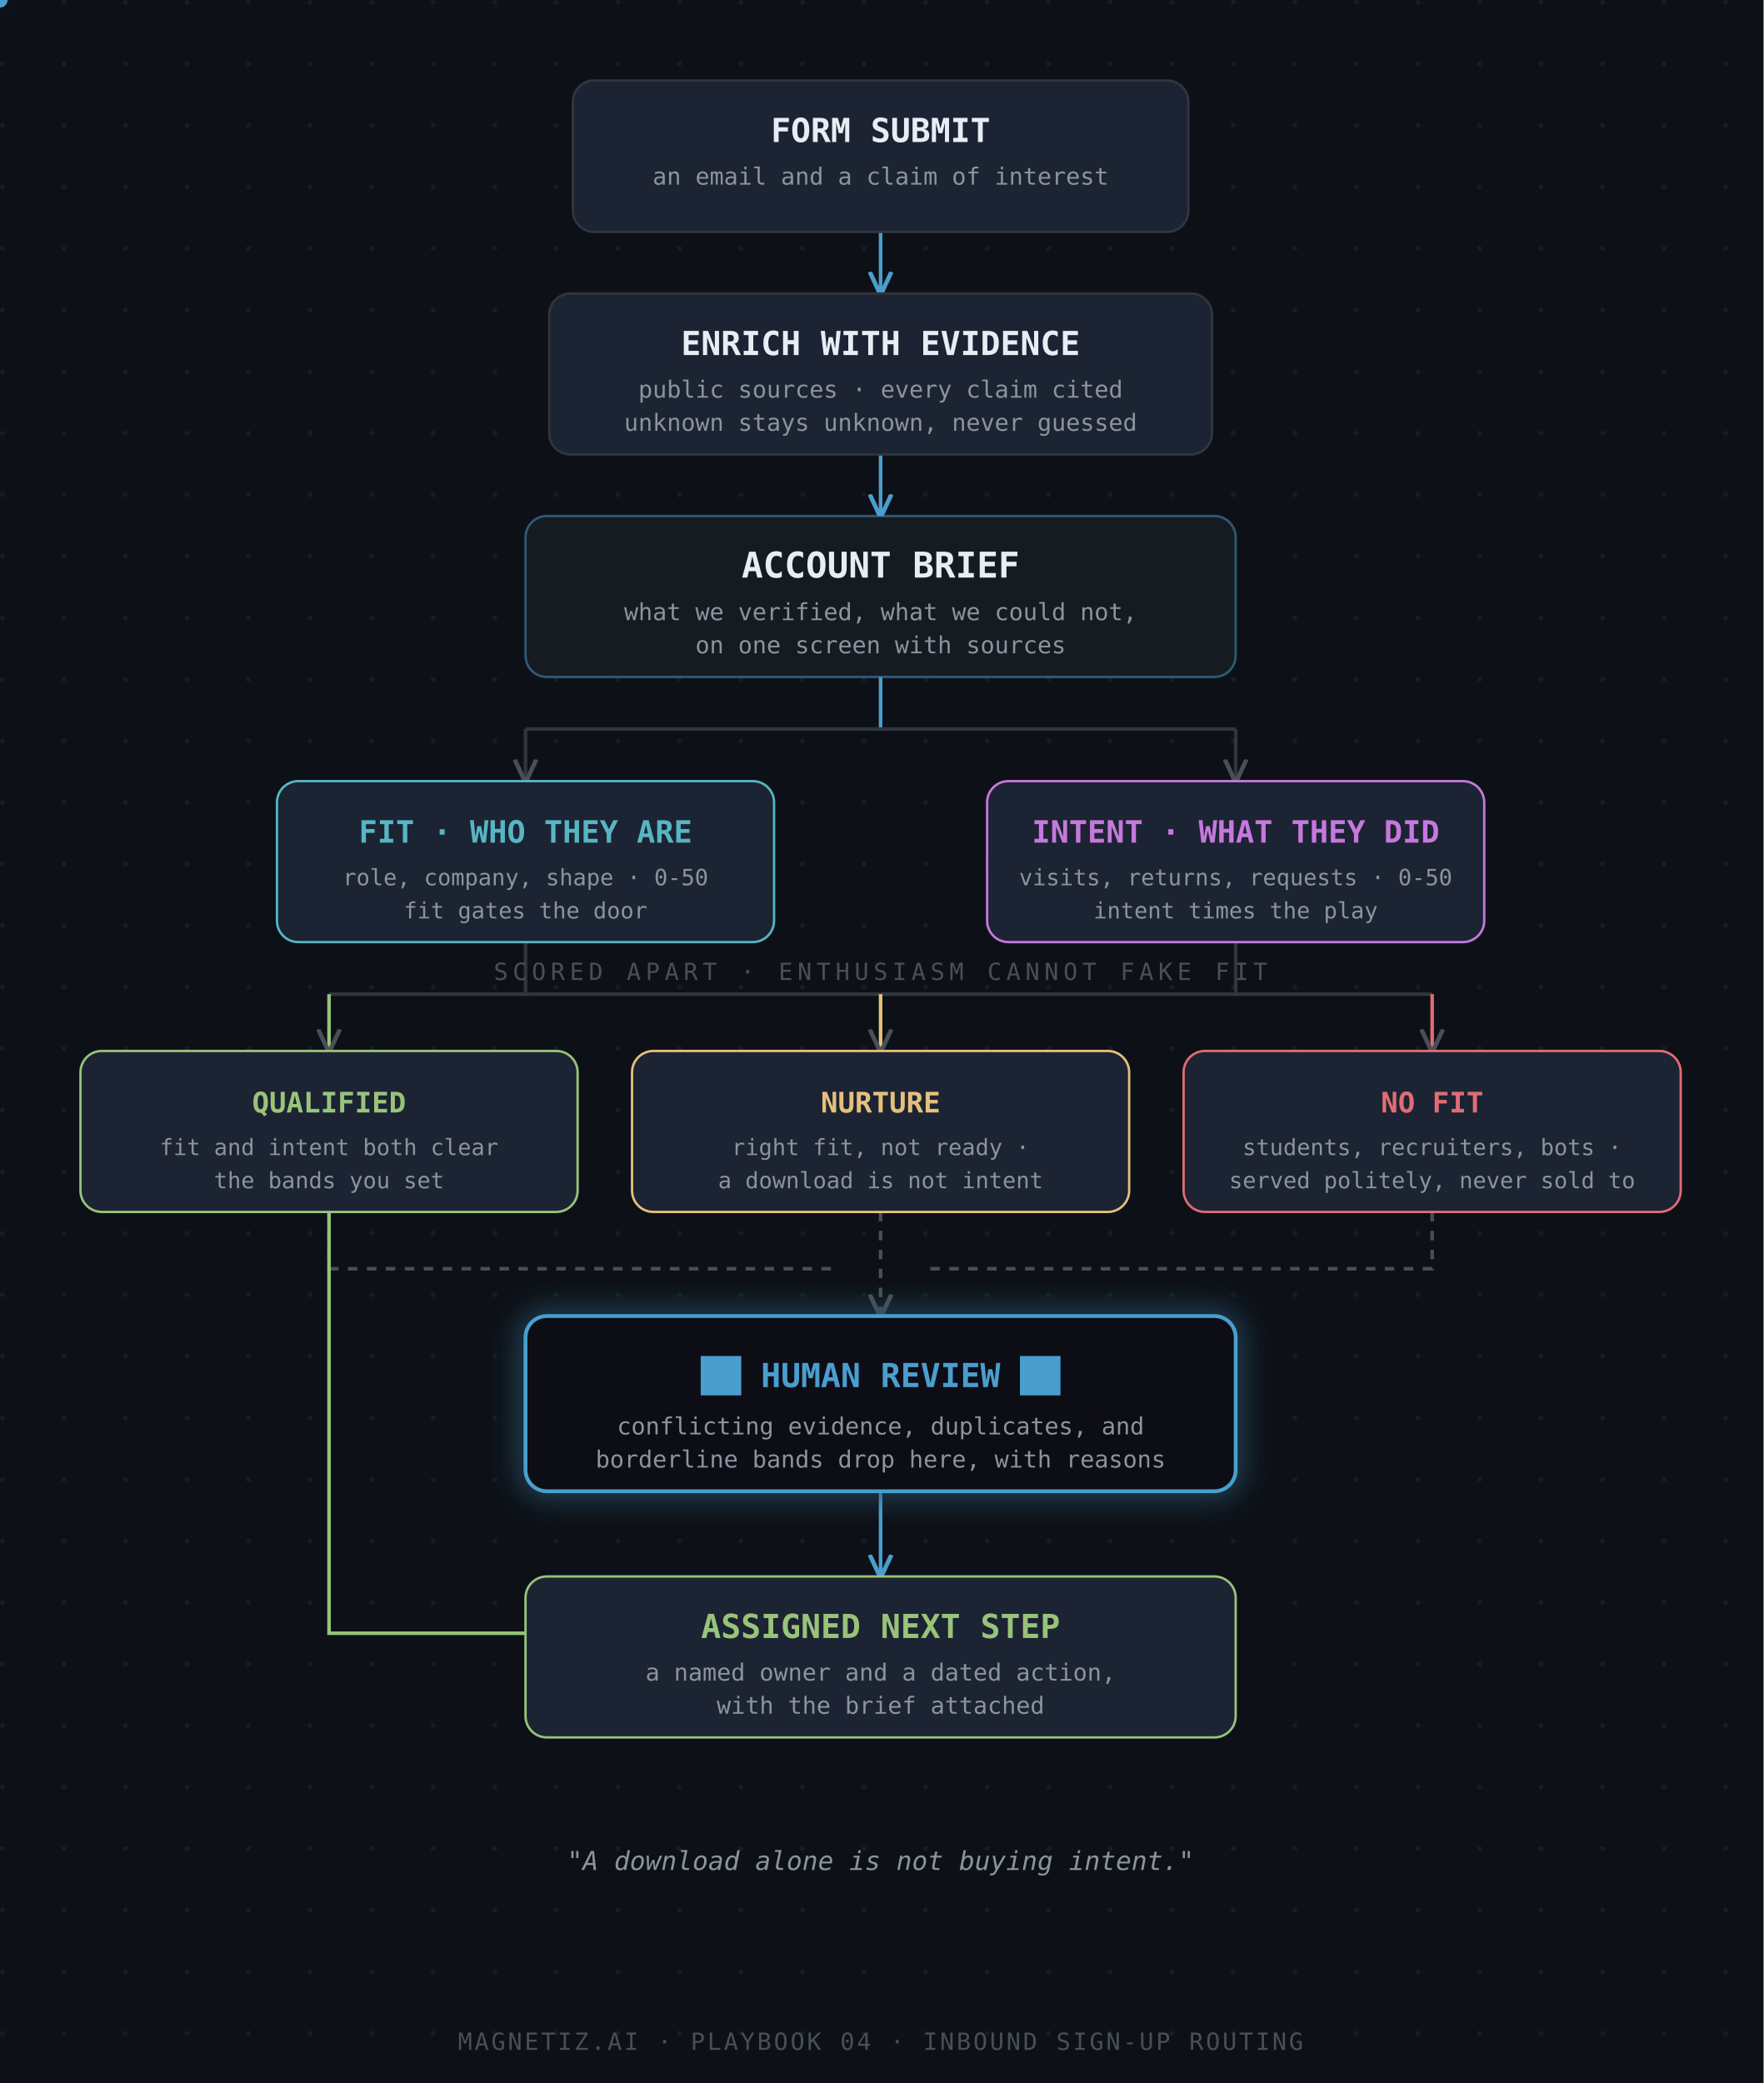
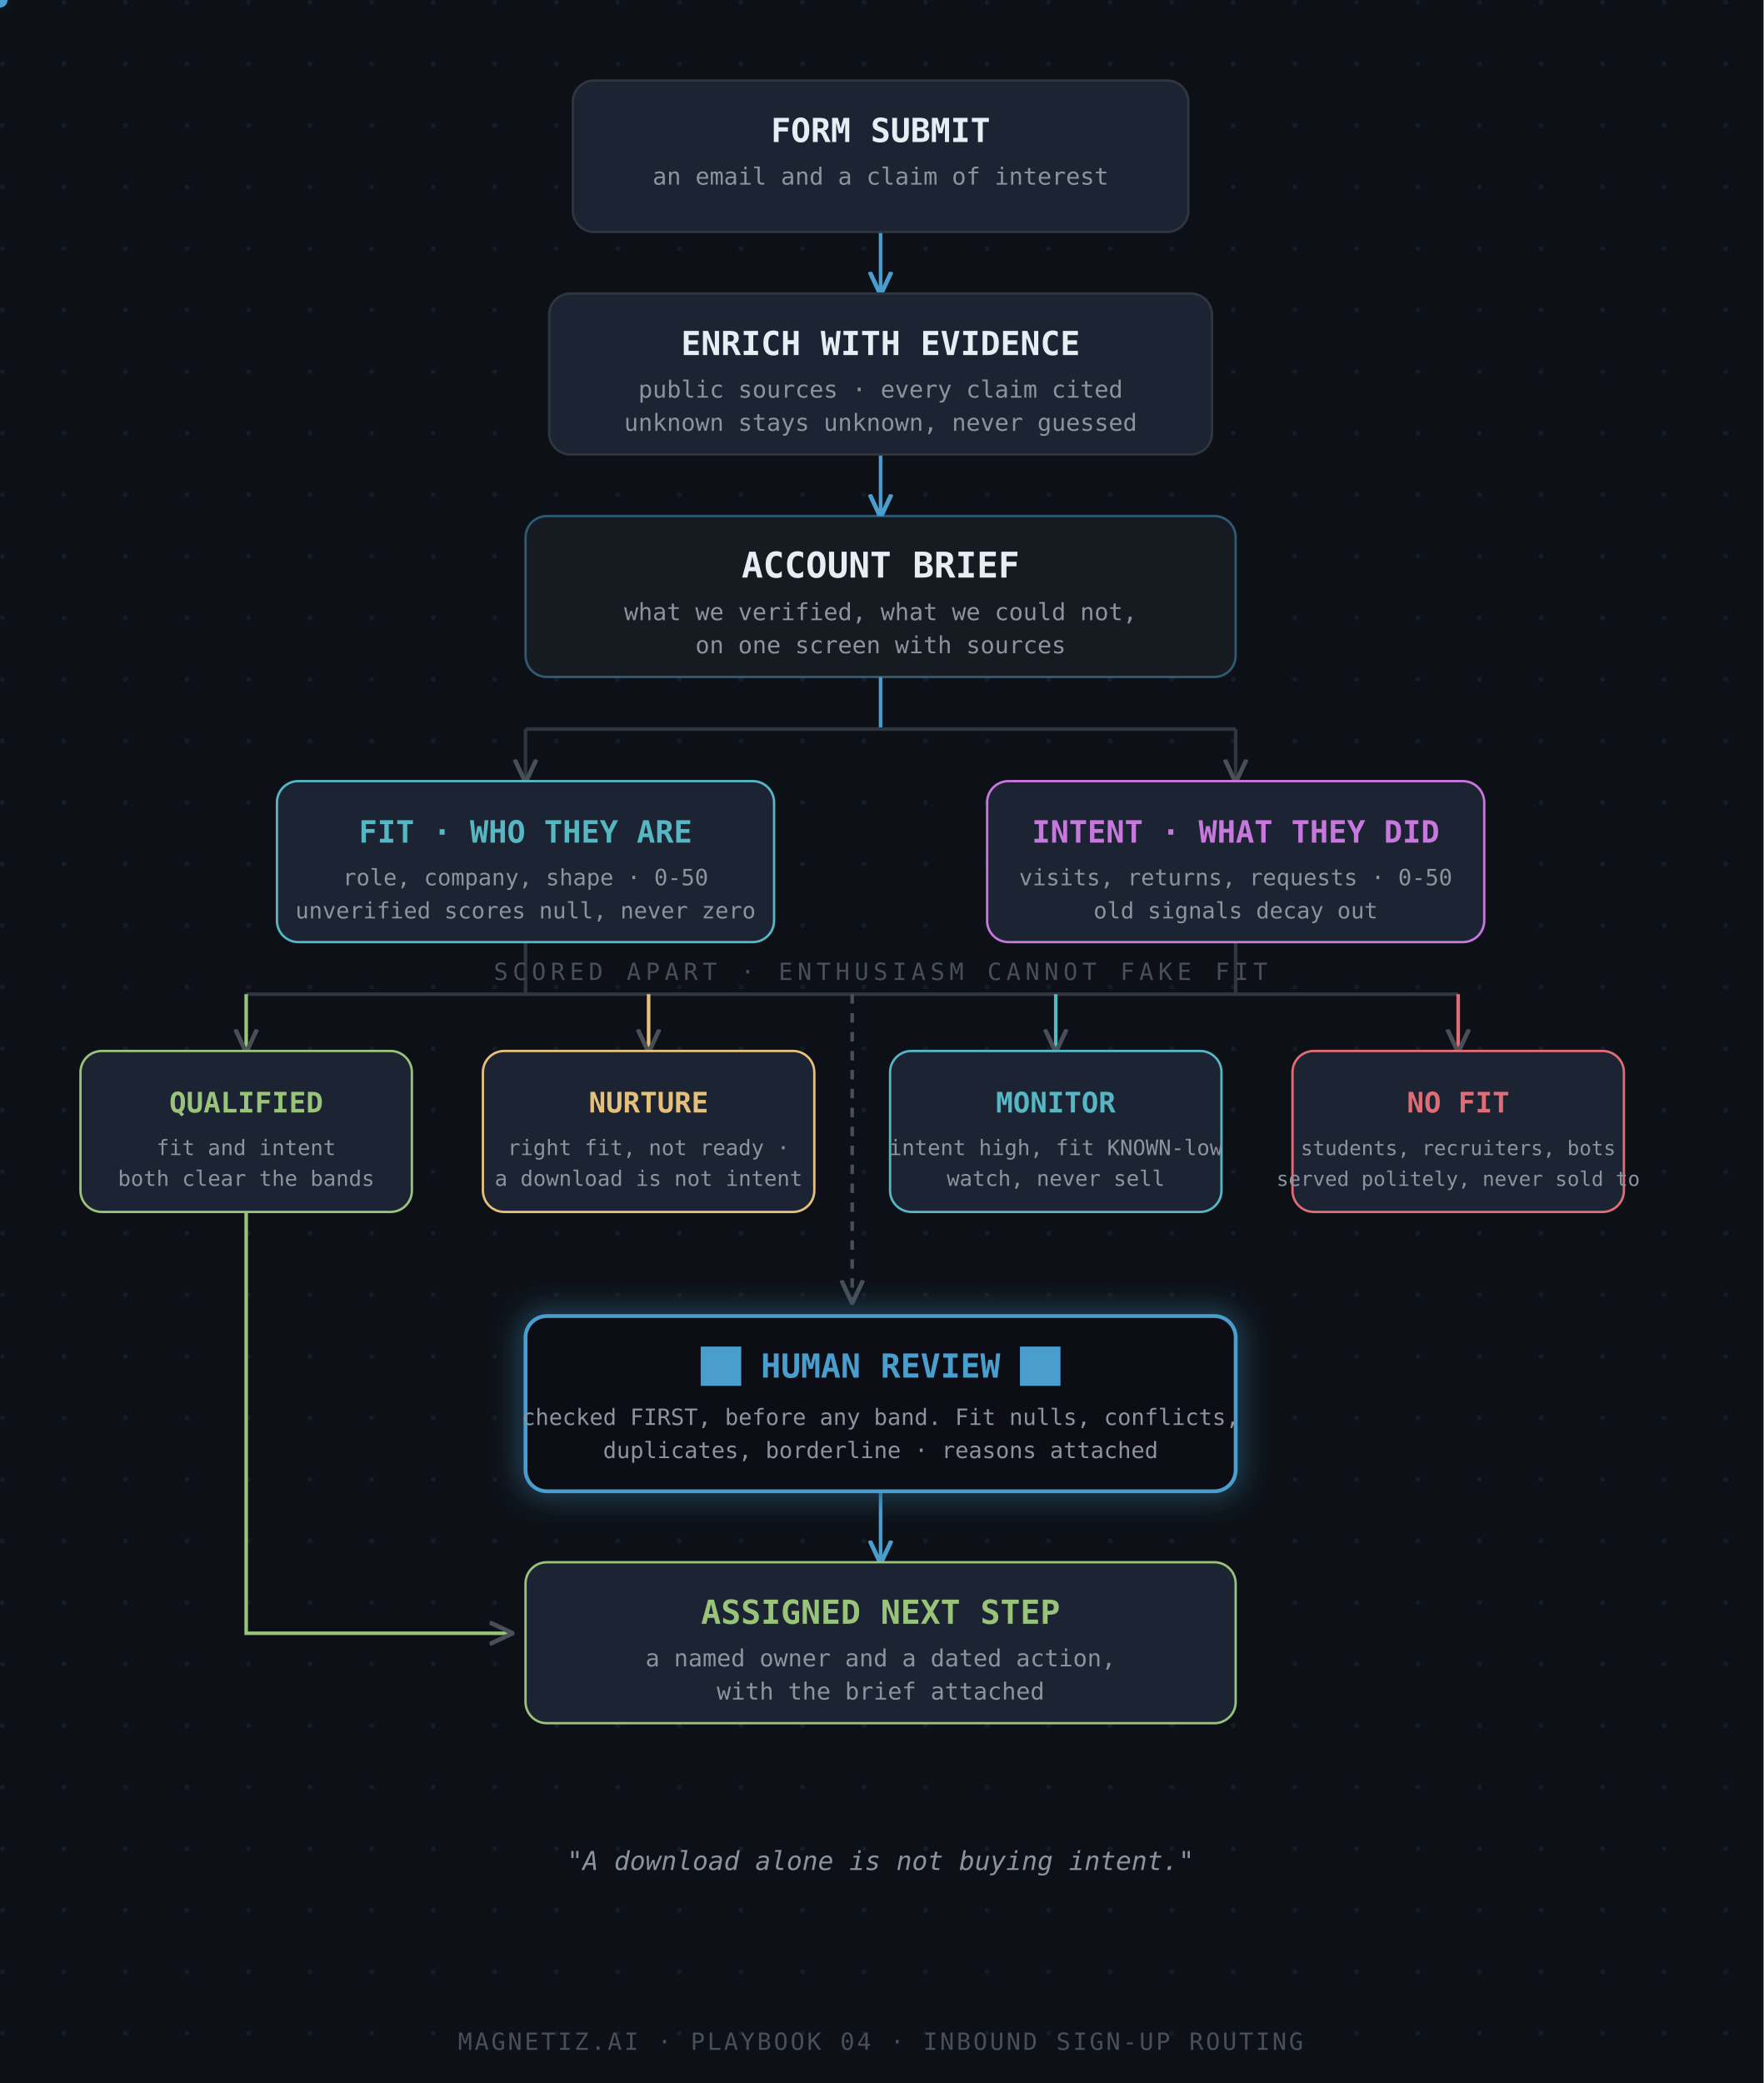
- <svg xmlns="http://www.w3.org/2000/svg" viewBox="0 0 745 880" font-family="ui-monospace, SFMono-Regular, Menlo, 'JetBrains Mono', monospace" role="img" aria-label="Inbound sign-up qualification and routing: capture the claim, enrich with evidence, write the account brief, score fit and intent apart, route by band, drop uncertainty to a person, assign the next step.">
+ <svg xmlns="http://www.w3.org/2000/svg" viewBox="0 0 745 880" font-family="ui-monospace, SFMono-Regular, Menlo, 'JetBrains Mono', monospace" role="img" aria-label="Inbound sign-up qualification and routing: capture the claim, enrich with evidence, write the account brief, score fit and intent apart with nulls never zeros, route by band in precedence order, review checked first, assign the next step.">
  <defs>
    <marker id="s-arr" viewBox="0 0 8 8" refX="7" refY="4" markerWidth="7" markerHeight="7" orient="auto-start-reverse">
      <path d="M0,0.5 L7.5,4 L0,7.5" fill="none" stroke="#4A9ECE" stroke-width="1.4" />
    </marker>
    <marker id="s-arrdim" viewBox="0 0 8 8" refX="7" refY="4" markerWidth="7" markerHeight="7" orient="auto-start-reverse">
      <path d="M0,0.5 L7.5,4 L0,7.5" fill="none" stroke="#484F58" stroke-width="1.4" />
    </marker>
    <filter id="s-glow" x="-40%" y="-40%" width="180%" height="180%">
      <feGaussianBlur stdDeviation="6" result="b" />
      <feMerge>
        <feMergeNode in="b" />
        <feMergeNode in="SourceGraphic" />
      </feMerge>
    </filter>
    <pattern id="s-dots" width="26" height="26" patternUnits="userSpaceOnUse">
      <circle cx="1" cy="1" r="1" fill="rgba(74,158,206,0.10)" />
    </pattern>
  </defs>
  <rect width="745" height="880" fill="#0d1117" />
  <rect width="745" height="880" fill="url(#s-dots)" />
  <g stroke="#30363d" stroke-width="1.5" fill="none">
    <path d="M372,98 V124" marker-end="url(#s-arr)" stroke="#4A9ECE" />
    <path d="M372,192 V218" marker-end="url(#s-arr)" stroke="#4A9ECE" />
    <path d="M372,286 V308" stroke="#4A9ECE" />
    <path d="M222,308 H522" />
    <path d="M222,308 V330" marker-end="url(#s-arrdim)" />
    <path d="M522,308 V330" marker-end="url(#s-arrdim)" />
    <path d="M222,398 V420" />
    <path d="M522,398 V420" />
-     <path d="M139,420 H605" />
-     <path d="M139,420 V444" marker-end="url(#s-arrdim)" stroke="#98C379" />
-     <path d="M372,420 V444" marker-end="url(#s-arrdim)" stroke="#E5C07B" />
-     <path d="M605,420 V444" marker-end="url(#s-arrdim)" stroke="#E06C75" />
-     <path d="M139,512 V536 H352" stroke="#484F58" stroke-dasharray="4 4" />
-     <path d="M372,512 V556" stroke="#484F58" stroke-dasharray="4 4" marker-end="url(#s-arrdim)" />
-     <path d="M605,512 V536 H392" stroke="#484F58" stroke-dasharray="4 4" />
-     <path d="M139,512 V690 H222" stroke="#98C379" />
-     <path d="M372,630 V666" marker-end="url(#s-arr)" stroke="#4A9ECE" />
+     <path d="M104,420 H616" />
+     <path d="M104,420 V444" marker-end="url(#s-arrdim)" stroke="#98C379" />
+     <path d="M274,420 V444" marker-end="url(#s-arrdim)" stroke="#E5C07B" />
+     <path d="M446,420 V444" marker-end="url(#s-arrdim)" stroke="#56B6C2" />
+     <path d="M616,420 V444" marker-end="url(#s-arrdim)" stroke="#E06C75" />
+     <path d="M360,420 V550" marker-end="url(#s-arrdim)" stroke="#484F58" stroke-dasharray="4 4" />
+     <path d="M104,512 V690 H216" stroke="#98C379" marker-end="url(#s-arrdim)" />
+     <path d="M372,630 V660" marker-end="url(#s-arr)" stroke="#4A9ECE" />
  </g>
  <circle r="3.2" fill="#4A9ECE" filter="url(#s-glow)">
-     <animateMotion dur="7s" repeatCount="indefinite" path="M372,50 V218 V308 M372,308 H222 V420 H139 V444 M139,444 V512 V690 H240" />
+     <animateMotion dur="7s" repeatCount="indefinite" path="M372,50 V218 V308 M372,308 H222 V420 H104 V512 V690 H216" />
  </circle>
  <g>
    <rect x="242" y="34" width="260" height="64" rx="9" fill="#1c2333" stroke="#30363d" />
    <text x="372" y="60" text-anchor="middle" fill="#E6EDF3" font-size="14" font-weight="600">FORM SUBMIT</text>
    <text x="372" y="78" text-anchor="middle" fill="#8B949E" font-size="10">an email and a claim of interest</text>
  </g>
  <g>
    <rect x="232" y="124" width="280" height="68" rx="9" fill="#1c2333" stroke="#30363d" />
    <text x="372" y="150" text-anchor="middle" fill="#E6EDF3" font-size="14" font-weight="600">ENRICH WITH EVIDENCE</text>
    <text x="372" y="168" text-anchor="middle" fill="#8B949E" font-size="10">public sources · every claim cited</text>
    <text x="372" y="182" text-anchor="middle" fill="#8B949E" font-size="10">unknown stays unknown, never guessed</text>
  </g>
  <g>
    <rect x="222" y="218" width="300" height="68" rx="9" fill="#161b22" stroke="#4A9ECE" stroke-opacity="0.5" />
    <text x="372" y="244" text-anchor="middle" fill="#E6EDF3" font-size="15" font-weight="700">ACCOUNT BRIEF</text>
    <text x="372" y="262" text-anchor="middle" fill="#8B949E" font-size="10">what we verified, what we could not,</text>
    <text x="372" y="276" text-anchor="middle" fill="#8B949E" font-size="10">on one screen with sources</text>
  </g>
  <g>
    <rect x="117" y="330" width="210" height="68" rx="9" fill="#1c2333" stroke="#56B6C2" />
    <text x="222" y="356" text-anchor="middle" fill="#56B6C2" font-size="13" font-weight="700">FIT · WHO THEY ARE</text>
    <text x="222" y="374" text-anchor="middle" fill="#8B949E" font-size="9.5">role, company, shape · 0-50</text>
-     <text x="222" y="388" text-anchor="middle" fill="#8B949E" font-size="9.5">fit gates the door</text>
+     <text x="222" y="388" text-anchor="middle" fill="#8B949E" font-size="9.5">unverified scores null, never zero</text>
  </g>
  <g>
    <rect x="417" y="330" width="210" height="68" rx="9" fill="#1c2333" stroke="#C678DD" />
    <text x="522" y="356" text-anchor="middle" fill="#C678DD" font-size="13" font-weight="700">INTENT · WHAT THEY DID</text>
    <text x="522" y="374" text-anchor="middle" fill="#8B949E" font-size="9.5">visits, returns, requests · 0-50</text>
-     <text x="522" y="388" text-anchor="middle" fill="#8B949E" font-size="9.5">intent times the play</text>
+     <text x="522" y="388" text-anchor="middle" fill="#8B949E" font-size="9.5">old signals decay out</text>
  </g>
  <text x="372" y="414" text-anchor="middle" fill="#484F58" font-size="10" letter-spacing="2">SCORED APART · ENTHUSIASM CANNOT FAKE FIT</text>
  <g>
-     <rect x="34" y="444" width="210" height="68" rx="9" fill="#1c2333" stroke="#98C379" />
-     <text x="139" y="470" text-anchor="middle" fill="#98C379" font-size="12" font-weight="700">QUALIFIED</text>
-     <text x="139" y="488" text-anchor="middle" fill="#8B949E" font-size="9.5">fit and intent both clear</text>
-     <text x="139" y="502" text-anchor="middle" fill="#8B949E" font-size="9.5">the bands you set</text>
+     <rect x="34" y="444" width="140" height="68" rx="9" fill="#1c2333" stroke="#98C379" />
+     <text x="104" y="470" text-anchor="middle" fill="#98C379" font-size="12" font-weight="700">QUALIFIED</text>
+     <text x="104" y="488" text-anchor="middle" fill="#8B949E" font-size="9">fit and intent</text>
+     <text x="104" y="501" text-anchor="middle" fill="#8B949E" font-size="9">both clear the bands</text>
  </g>
  <g>
-     <rect x="267" y="444" width="210" height="68" rx="9" fill="#1c2333" stroke="#E5C07B" />
-     <text x="372" y="470" text-anchor="middle" fill="#E5C07B" font-size="12" font-weight="700">NURTURE</text>
-     <text x="372" y="488" text-anchor="middle" fill="#8B949E" font-size="9.5">right fit, not ready ·</text>
-     <text x="372" y="502" text-anchor="middle" fill="#8B949E" font-size="9.5">a download is not intent</text>
+     <rect x="204" y="444" width="140" height="68" rx="9" fill="#1c2333" stroke="#E5C07B" />
+     <text x="274" y="470" text-anchor="middle" fill="#E5C07B" font-size="12" font-weight="700">NURTURE</text>
+     <text x="274" y="488" text-anchor="middle" fill="#8B949E" font-size="9">right fit, not ready ·</text>
+     <text x="274" y="501" text-anchor="middle" fill="#8B949E" font-size="9">a download is not intent</text>
  </g>
  <g>
-     <rect x="500" y="444" width="210" height="68" rx="9" fill="#1c2333" stroke="#E06C75" />
-     <text x="605" y="470" text-anchor="middle" fill="#E06C75" font-size="12" font-weight="700">NO FIT</text>
-     <text x="605" y="488" text-anchor="middle" fill="#8B949E" font-size="9.5">students, recruiters, bots ·</text>
-     <text x="605" y="502" text-anchor="middle" fill="#8B949E" font-size="9.5">served politely, never sold to</text>
+     <rect x="376" y="444" width="140" height="68" rx="9" fill="#1c2333" stroke="#56B6C2" />
+     <text x="446" y="470" text-anchor="middle" fill="#56B6C2" font-size="12" font-weight="700">MONITOR</text>
+     <text x="446" y="488" text-anchor="middle" fill="#8B949E" font-size="9">intent high, fit KNOWN-low</text>
+     <text x="446" y="501" text-anchor="middle" fill="#8B949E" font-size="9">watch, never sell</text>
+   </g>
+   <g>
+     <rect x="546" y="444" width="140" height="68" rx="9" fill="#1c2333" stroke="#E06C75" />
+     <text x="616" y="470" text-anchor="middle" fill="#E06C75" font-size="12" font-weight="700">NO FIT</text>
+     <text x="616" y="488" text-anchor="middle" fill="#8B949E" font-size="8.5">students, recruiters, bots</text>
+     <text x="616" y="501" text-anchor="middle" fill="#8B949E" font-size="8.5">served politely, never sold to</text>
  </g>
  <g filter="url(#s-glow)">
    <rect x="222" y="556" width="300" height="74" rx="9" fill="#0d1117" stroke="#4A9ECE" stroke-width="1.6" />
  </g>
-   <text x="372" y="586" text-anchor="middle" fill="#4A9ECE" font-size="14" font-weight="800">██ HUMAN REVIEW ██</text>
-   <text x="372" y="606" text-anchor="middle" fill="#8B949E" font-size="10">conflicting evidence, duplicates, and</text>
-   <text x="372" y="620" text-anchor="middle" fill="#8B949E" font-size="10">borderline bands drop here, with reasons</text>
+   <text x="372" y="582" text-anchor="middle" fill="#4A9ECE" font-size="14" font-weight="800">██ HUMAN REVIEW ██</text>
+   <text x="372" y="602" text-anchor="middle" fill="#8B949E" font-size="9.5">checked FIRST, before any band. Fit nulls, conflicts,</text>
+   <text x="372" y="616" text-anchor="middle" fill="#8B949E" font-size="9.5">duplicates, borderline · reasons attached</text>
  <g>
-     <rect x="222" y="666" width="300" height="68" rx="9" fill="#1c2333" stroke="#98C379" />
-     <text x="372" y="692" text-anchor="middle" fill="#98C379" font-size="14" font-weight="700">ASSIGNED NEXT STEP</text>
-     <text x="372" y="710" text-anchor="middle" fill="#8B949E" font-size="10">a named owner and a dated action,</text>
-     <text x="372" y="724" text-anchor="middle" fill="#8B949E" font-size="10">with the brief attached</text>
+     <rect x="222" y="660" width="300" height="68" rx="9" fill="#1c2333" stroke="#98C379" />
+     <text x="372" y="686" text-anchor="middle" fill="#98C379" font-size="14" font-weight="700">ASSIGNED NEXT STEP</text>
+     <text x="372" y="704" text-anchor="middle" fill="#8B949E" font-size="10">a named owner and a dated action,</text>
+     <text x="372" y="718" text-anchor="middle" fill="#8B949E" font-size="10">with the brief attached</text>
  </g>
  <text x="372" y="790" text-anchor="middle" fill="#8B949E" font-size="11" font-style="italic">"A download alone is not buying intent."</text>
  <text x="372" y="866" text-anchor="middle" fill="#484F58" font-size="10" letter-spacing="1">MAGNETIZ.AI · PLAYBOOK 04 · INBOUND SIGN-UP ROUTING</text>
</svg>
